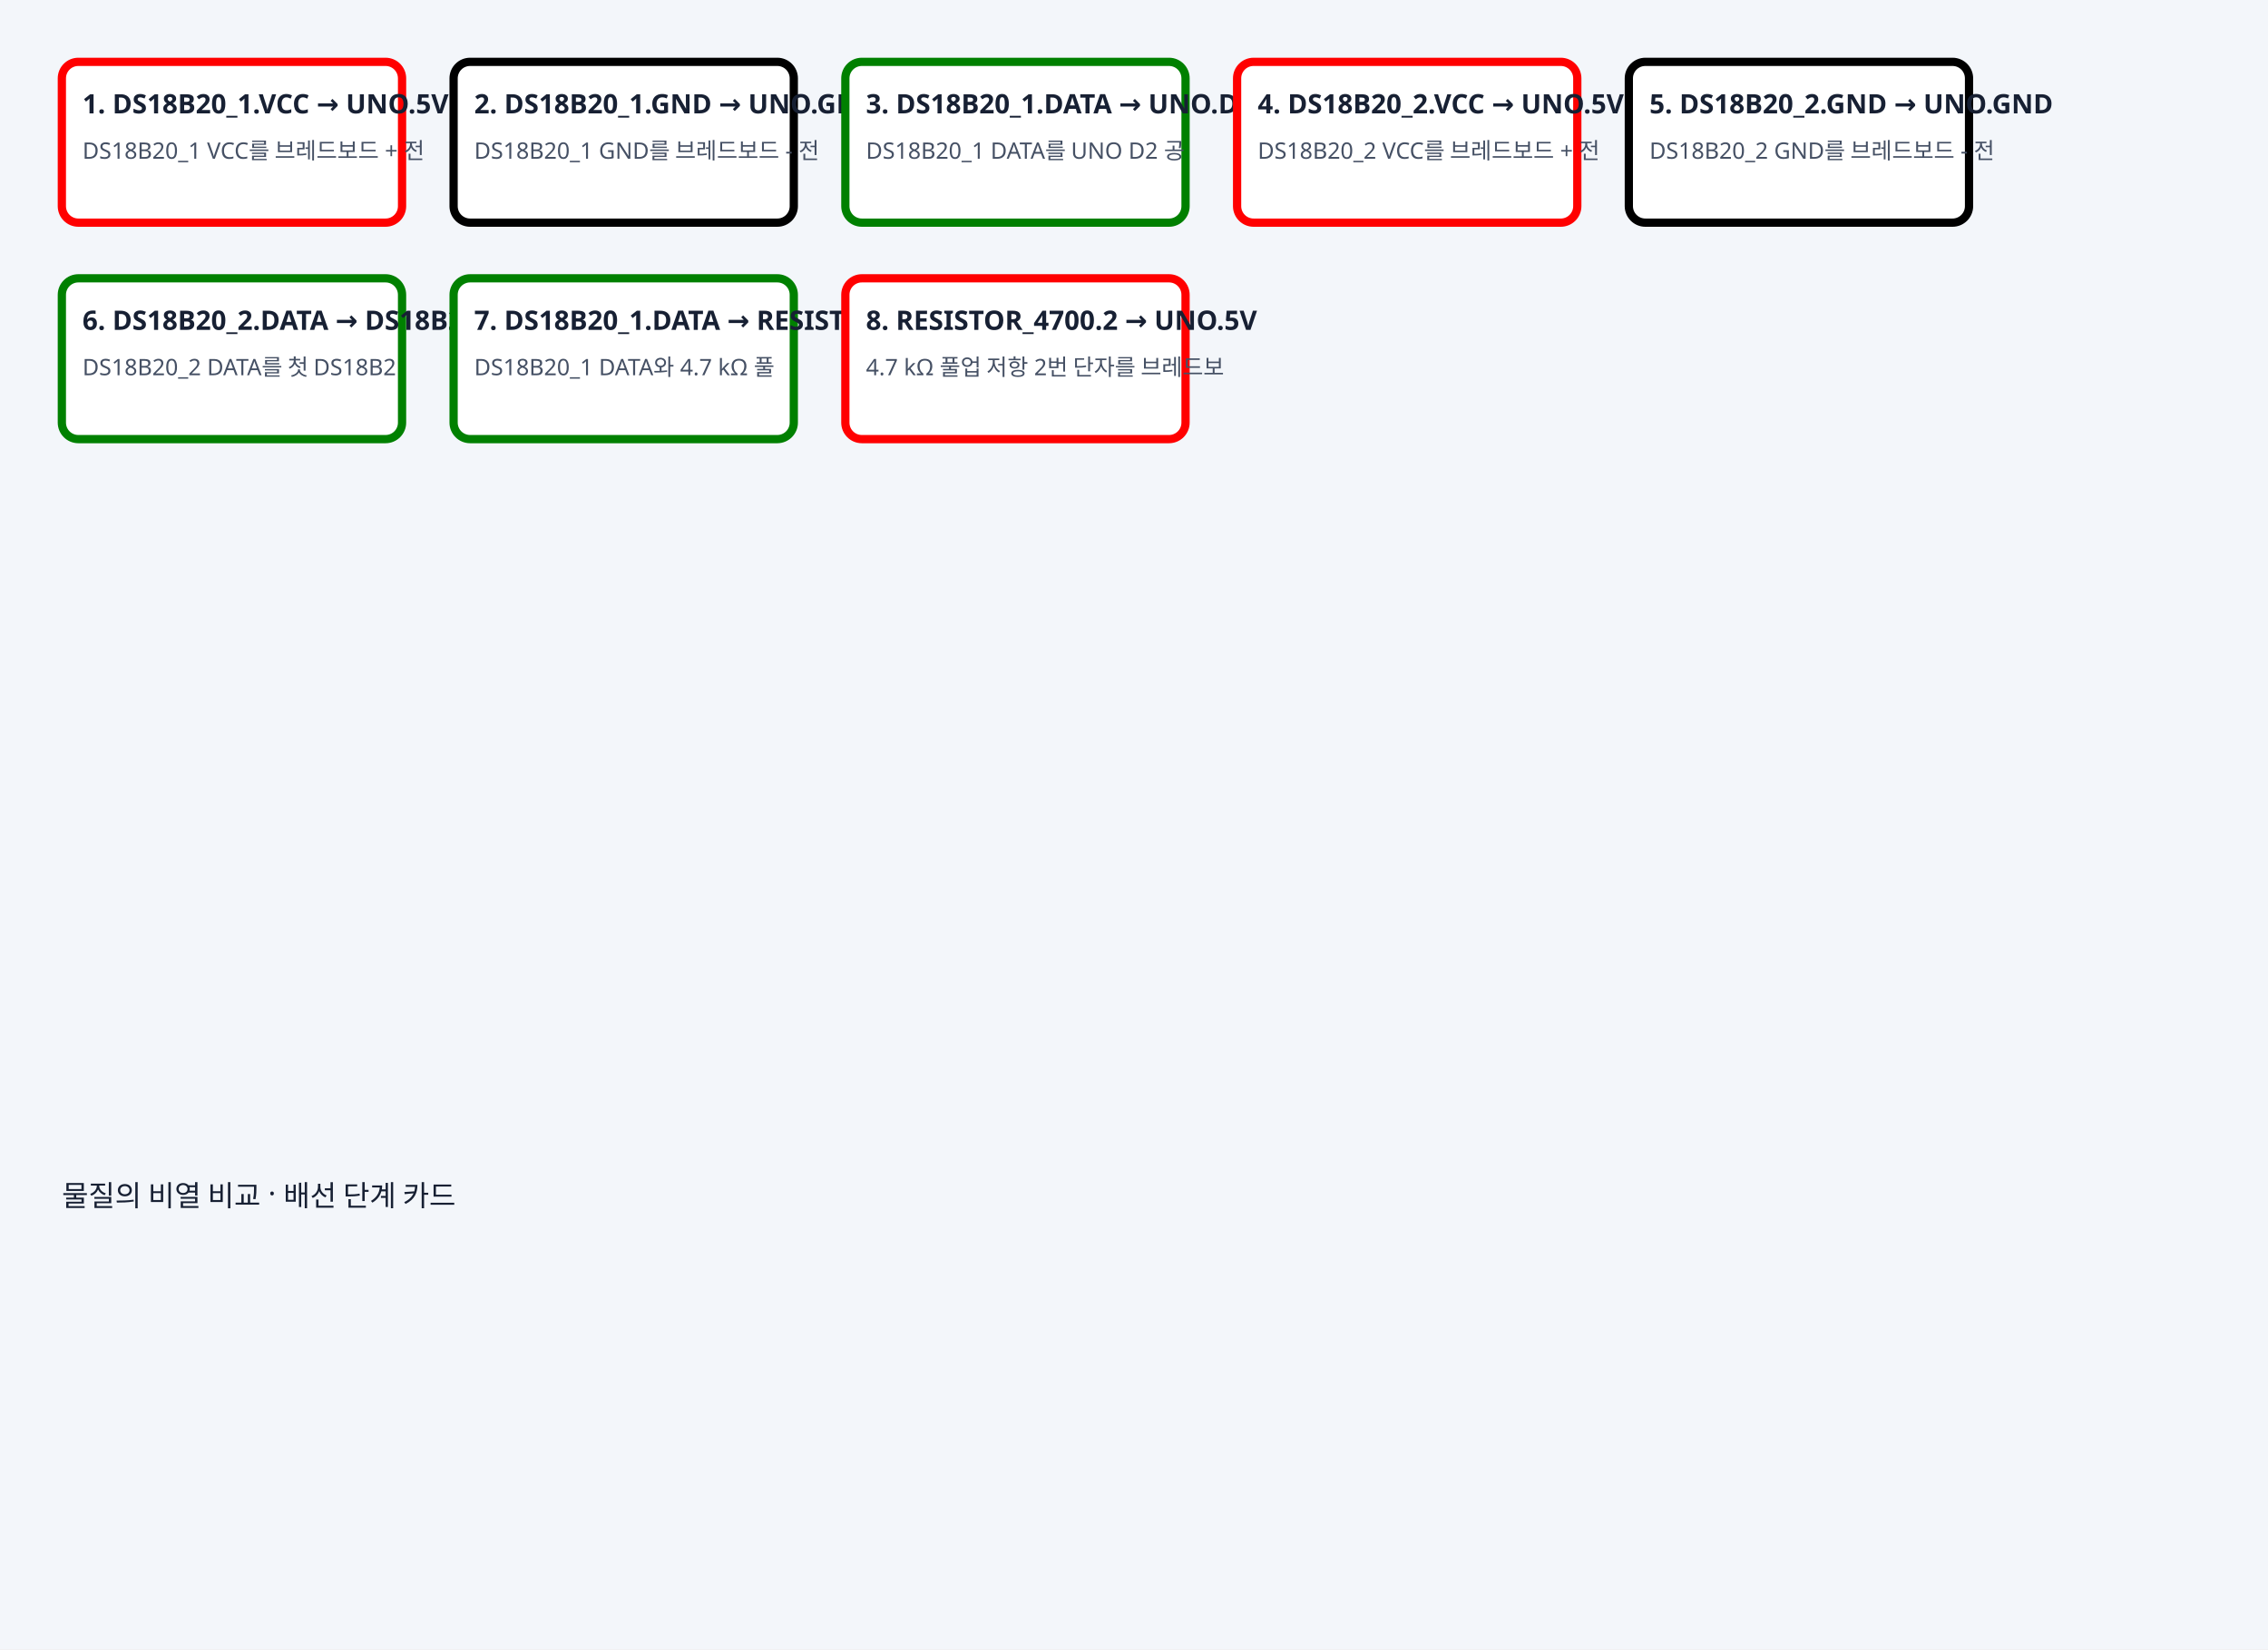
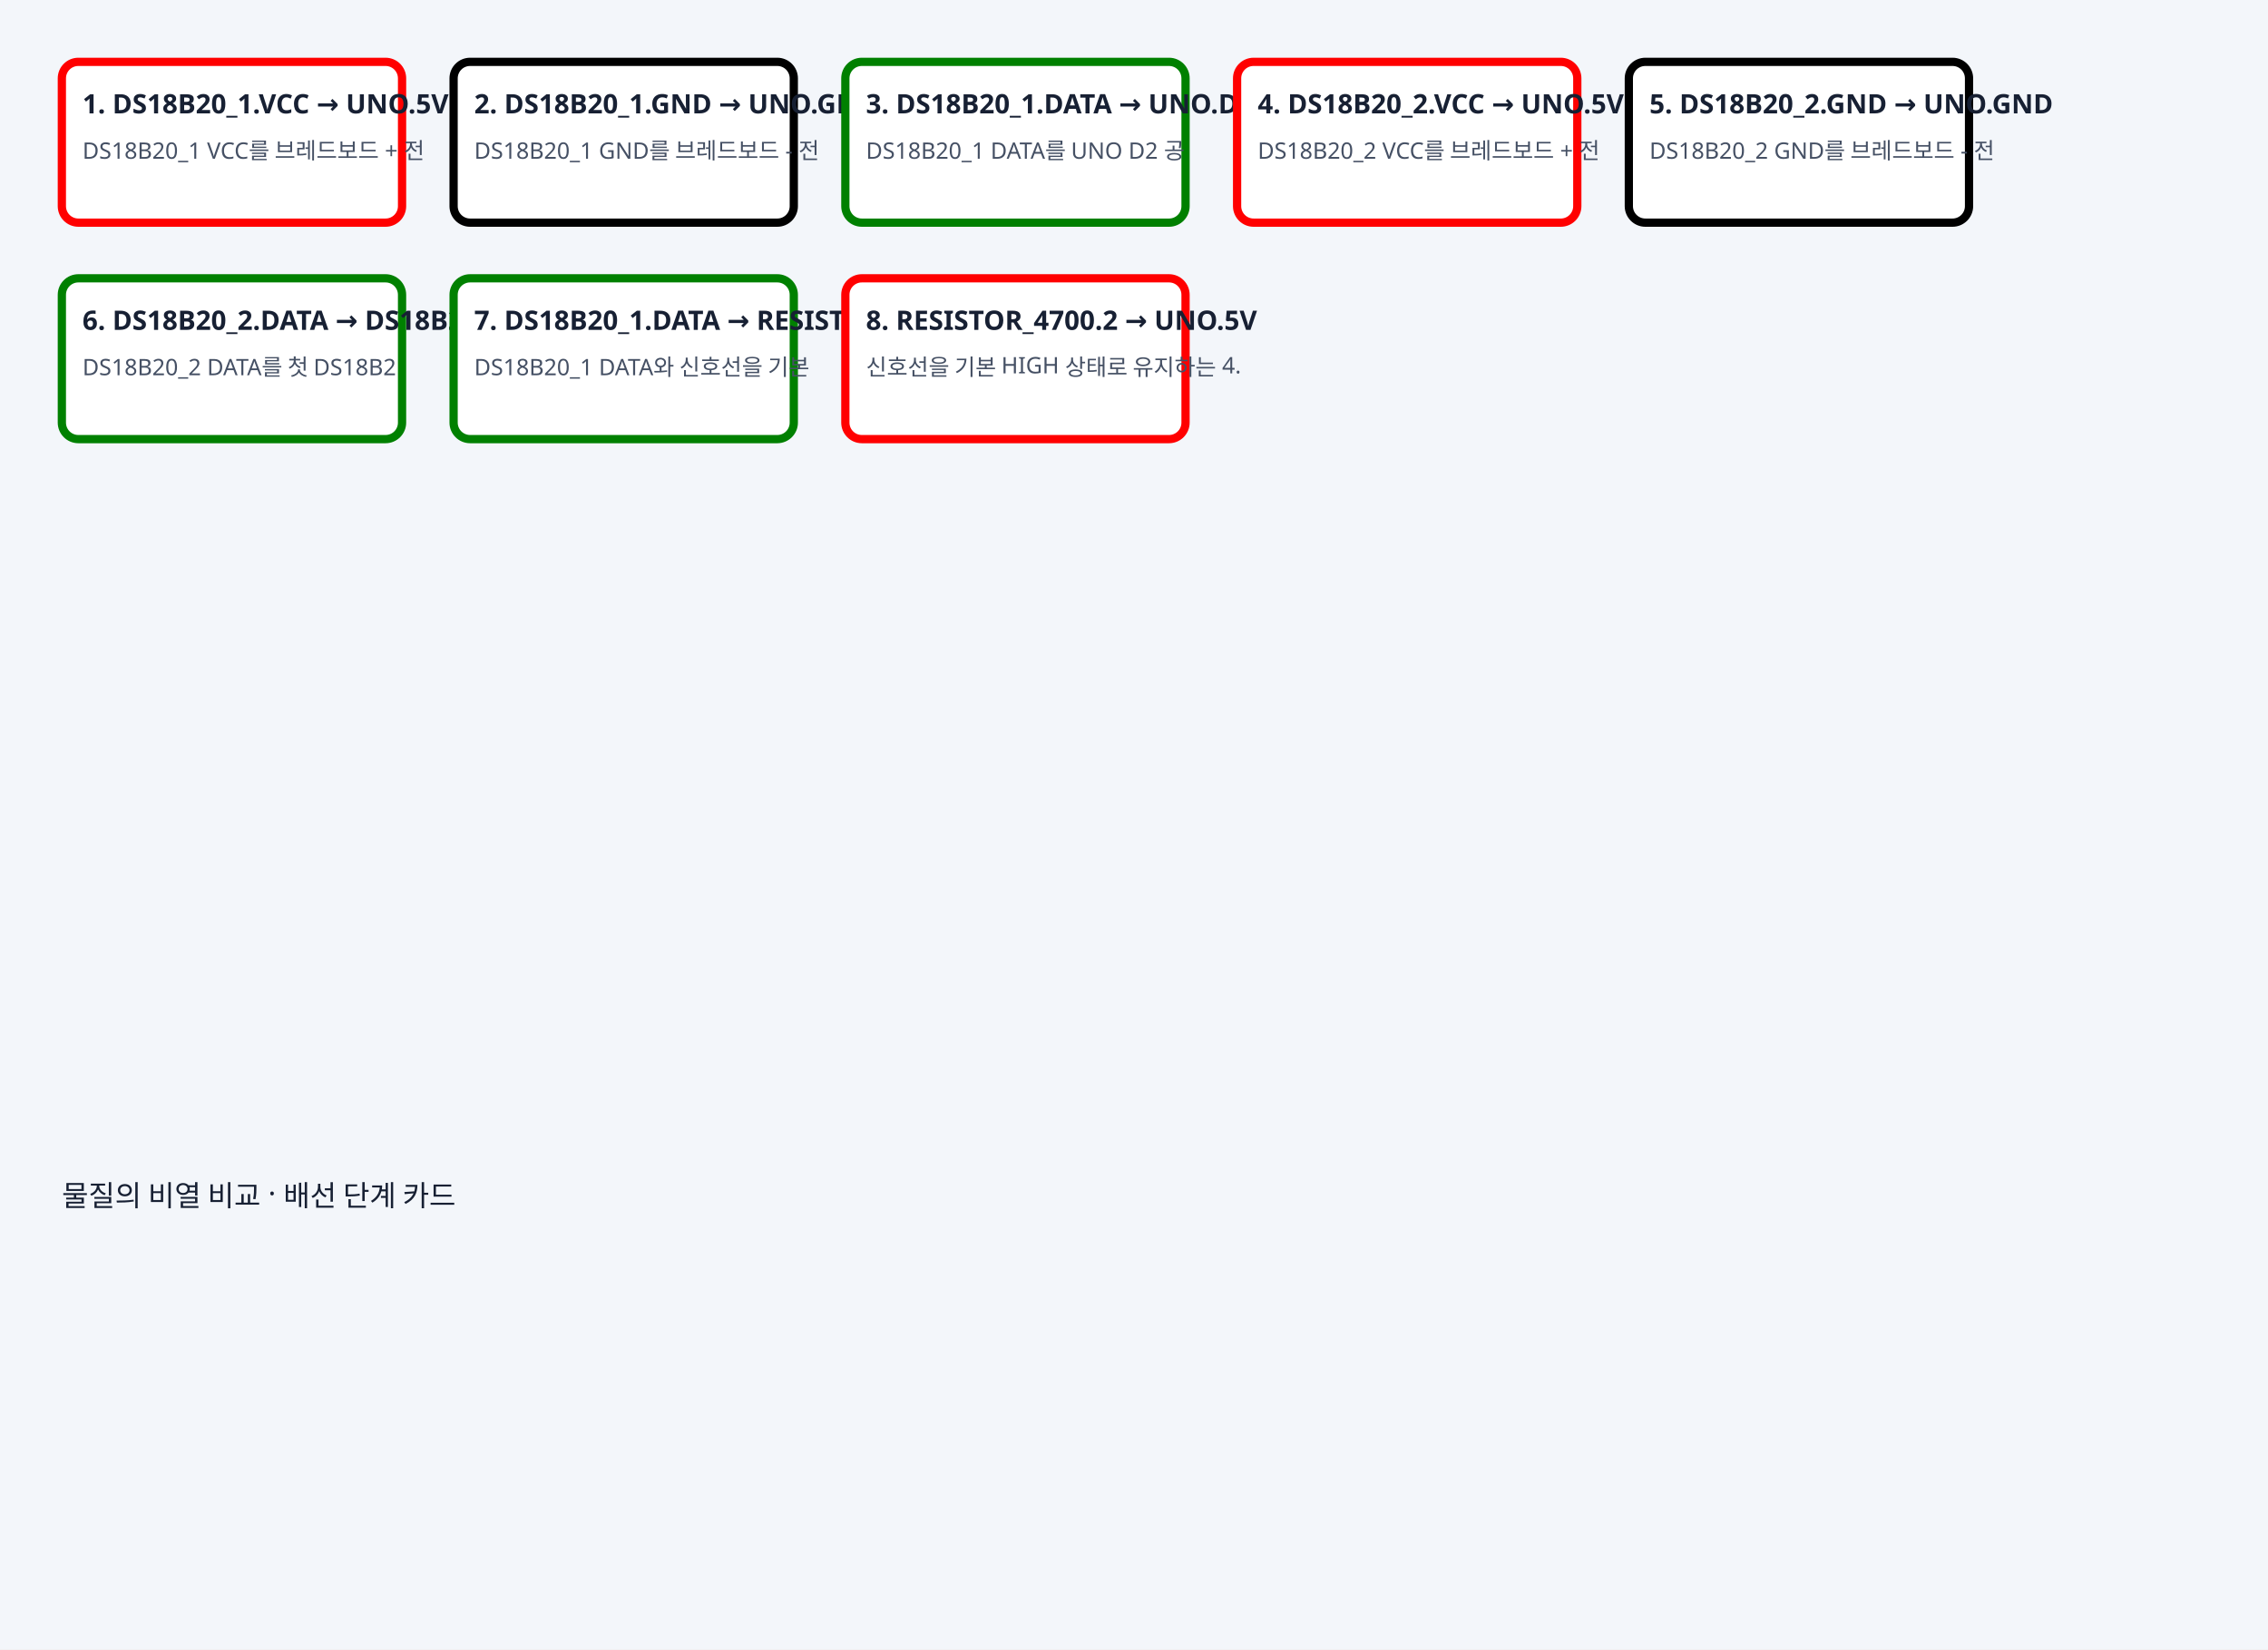
<svg xmlns="http://www.w3.org/2000/svg" width="1100" height="800" viewBox="0 0 1100 800">
  <rect width="100%" height="100%" fill="#f3f6fa" />
  <text x="30" y="585" font-family="sans-serif" font-size="14" fill="#172033">물질의 비열 비교 · 배선 단계 카드</text>
  <g>
    <rect x="30" y="30" width="165" height="78" rx="8" fill="#ffffff" stroke="red" stroke-width="4" />
    <text x="40" y="55" font-family="sans-serif" font-size="13" font-weight="700" fill="#172033">1. DS18B20_1.VCC → UNO.5V</text>
    <text x="40" y="77" font-family="sans-serif" font-size="11" fill="#455064">DS18B20_1 VCC를 브레드보드 + 전</text>
  </g>
  <g>
    <rect x="220" y="30" width="165" height="78" rx="8" fill="#ffffff" stroke="black" stroke-width="4" />
    <text x="230" y="55" font-family="sans-serif" font-size="13" font-weight="700" fill="#172033">2. DS18B20_1.GND → UNO.GND</text>
    <text x="230" y="77" font-family="sans-serif" font-size="11" fill="#455064">DS18B20_1 GND를 브레드보드 - 전</text>
  </g>
  <g>
    <rect x="410" y="30" width="165" height="78" rx="8" fill="#ffffff" stroke="green" stroke-width="4" />
    <text x="420" y="55" font-family="sans-serif" font-size="13" font-weight="700" fill="#172033">3. DS18B20_1.DATA → UNO.D2</text>
    <text x="420" y="77" font-family="sans-serif" font-size="11" fill="#455064">DS18B20_1 DATA를 UNO D2 공</text>
  </g>
  <g>
    <rect x="600" y="30" width="165" height="78" rx="8" fill="#ffffff" stroke="red" stroke-width="4" />
    <text x="610" y="55" font-family="sans-serif" font-size="13" font-weight="700" fill="#172033">4. DS18B20_2.VCC → UNO.5V</text>
    <text x="610" y="77" font-family="sans-serif" font-size="11" fill="#455064">DS18B20_2 VCC를 브레드보드 + 전</text>
  </g>
  <g>
    <rect x="790" y="30" width="165" height="78" rx="8" fill="#ffffff" stroke="black" stroke-width="4" />
    <text x="800" y="55" font-family="sans-serif" font-size="13" font-weight="700" fill="#172033">5. DS18B20_2.GND → UNO.GND</text>
    <text x="800" y="77" font-family="sans-serif" font-size="11" fill="#455064">DS18B20_2 GND를 브레드보드 - 전</text>
  </g>
  <g>
    <rect x="30" y="135" width="165" height="78" rx="8" fill="#ffffff" stroke="green" stroke-width="4" />
    <text x="40" y="160" font-family="sans-serif" font-size="13" font-weight="700" fill="#172033">6. DS18B20_2.DATA → DS18B20_1.DATA</text>
    <text x="40" y="182" font-family="sans-serif" font-size="11" fill="#455064">DS18B20_2 DATA를 첫 DS18B2</text>
  </g>
  <g>
    <rect x="220" y="135" width="165" height="78" rx="8" fill="#ffffff" stroke="green" stroke-width="4" />
    <text x="230" y="160" font-family="sans-serif" font-size="13" font-weight="700" fill="#172033">7. DS18B20_1.DATA → RESISTOR_4700.1</text>
-     <text x="230" y="182" font-family="sans-serif" font-size="11" fill="#455064">DS18B20_1 DATA와 4.7 kΩ 풀</text>
+     <text x="230" y="182" font-family="sans-serif" font-size="11" fill="#455064">DS18B20_1 DATA와 신호선을 기본 </text>
  </g>
  <g>
    <rect x="410" y="135" width="165" height="78" rx="8" fill="#ffffff" stroke="red" stroke-width="4" />
    <text x="420" y="160" font-family="sans-serif" font-size="13" font-weight="700" fill="#172033">8. RESISTOR_4700.2 → UNO.5V</text>
-     <text x="420" y="182" font-family="sans-serif" font-size="11" fill="#455064">4.7 kΩ 풀업 저항 2번 단자를 브레드보</text>
+     <text x="420" y="182" font-family="sans-serif" font-size="11" fill="#455064">신호선을 기본 HIGH 상태로 유지하는 4.</text>
  </g>
</svg>
